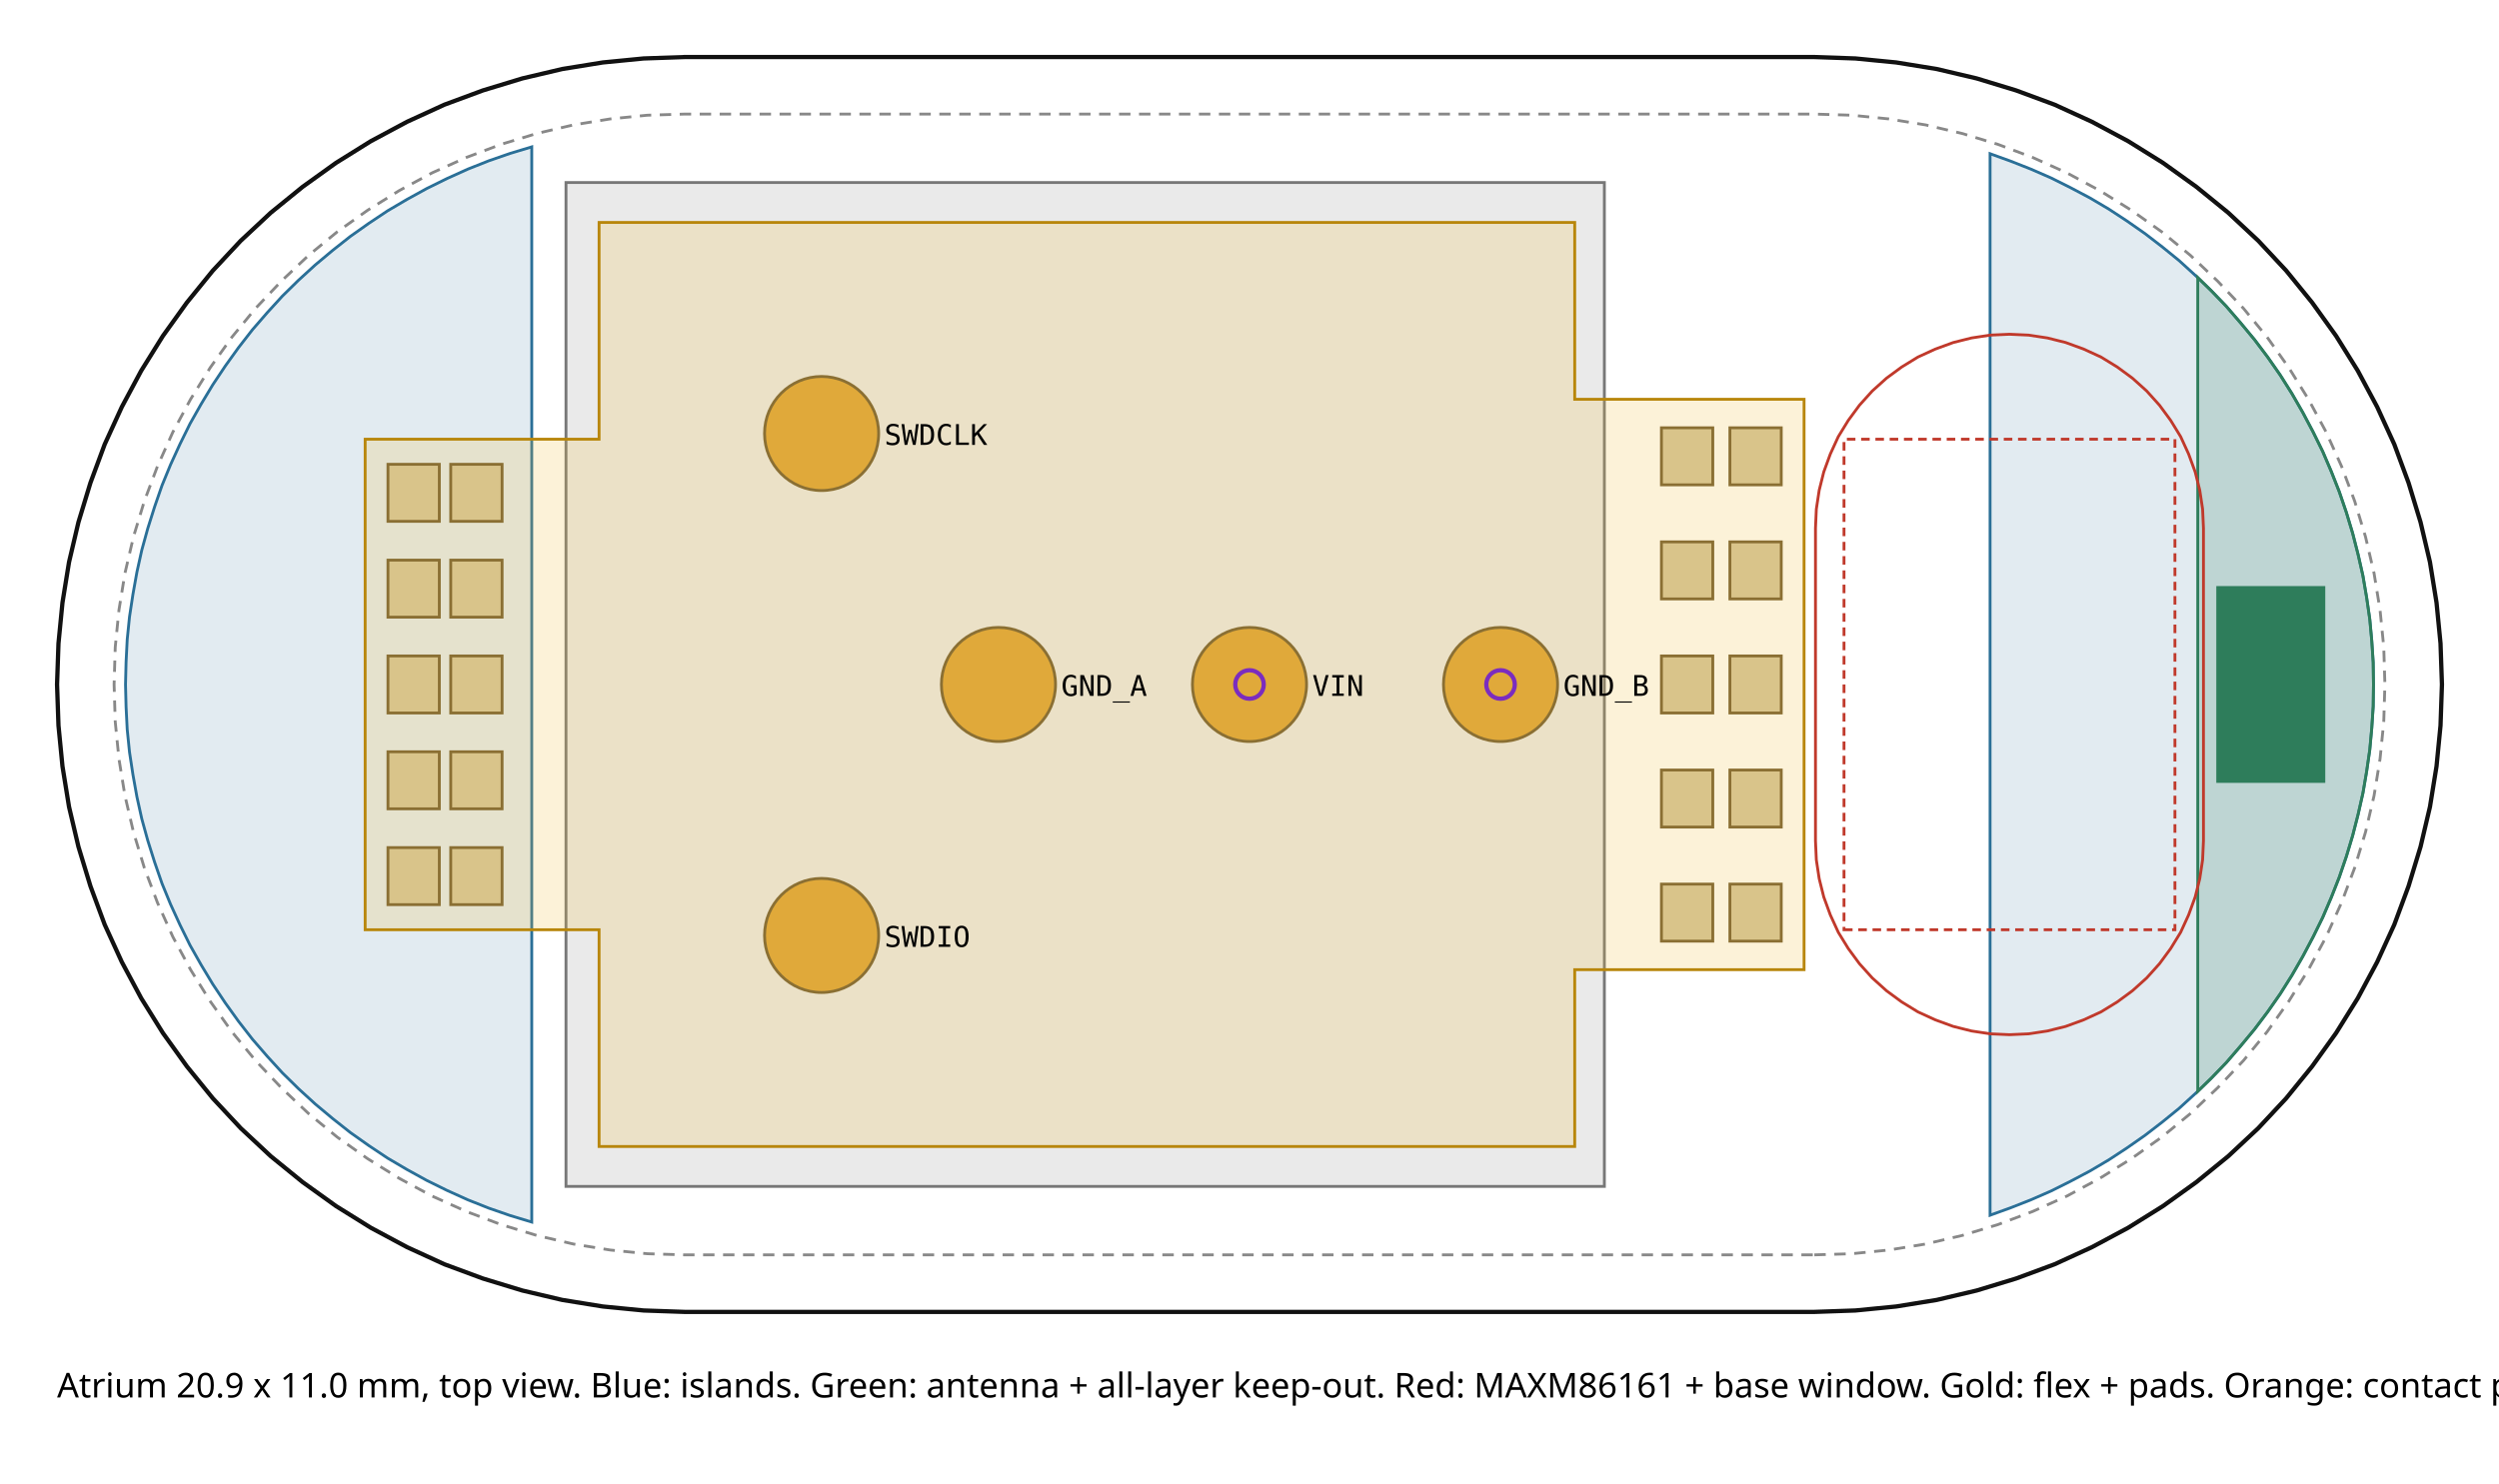
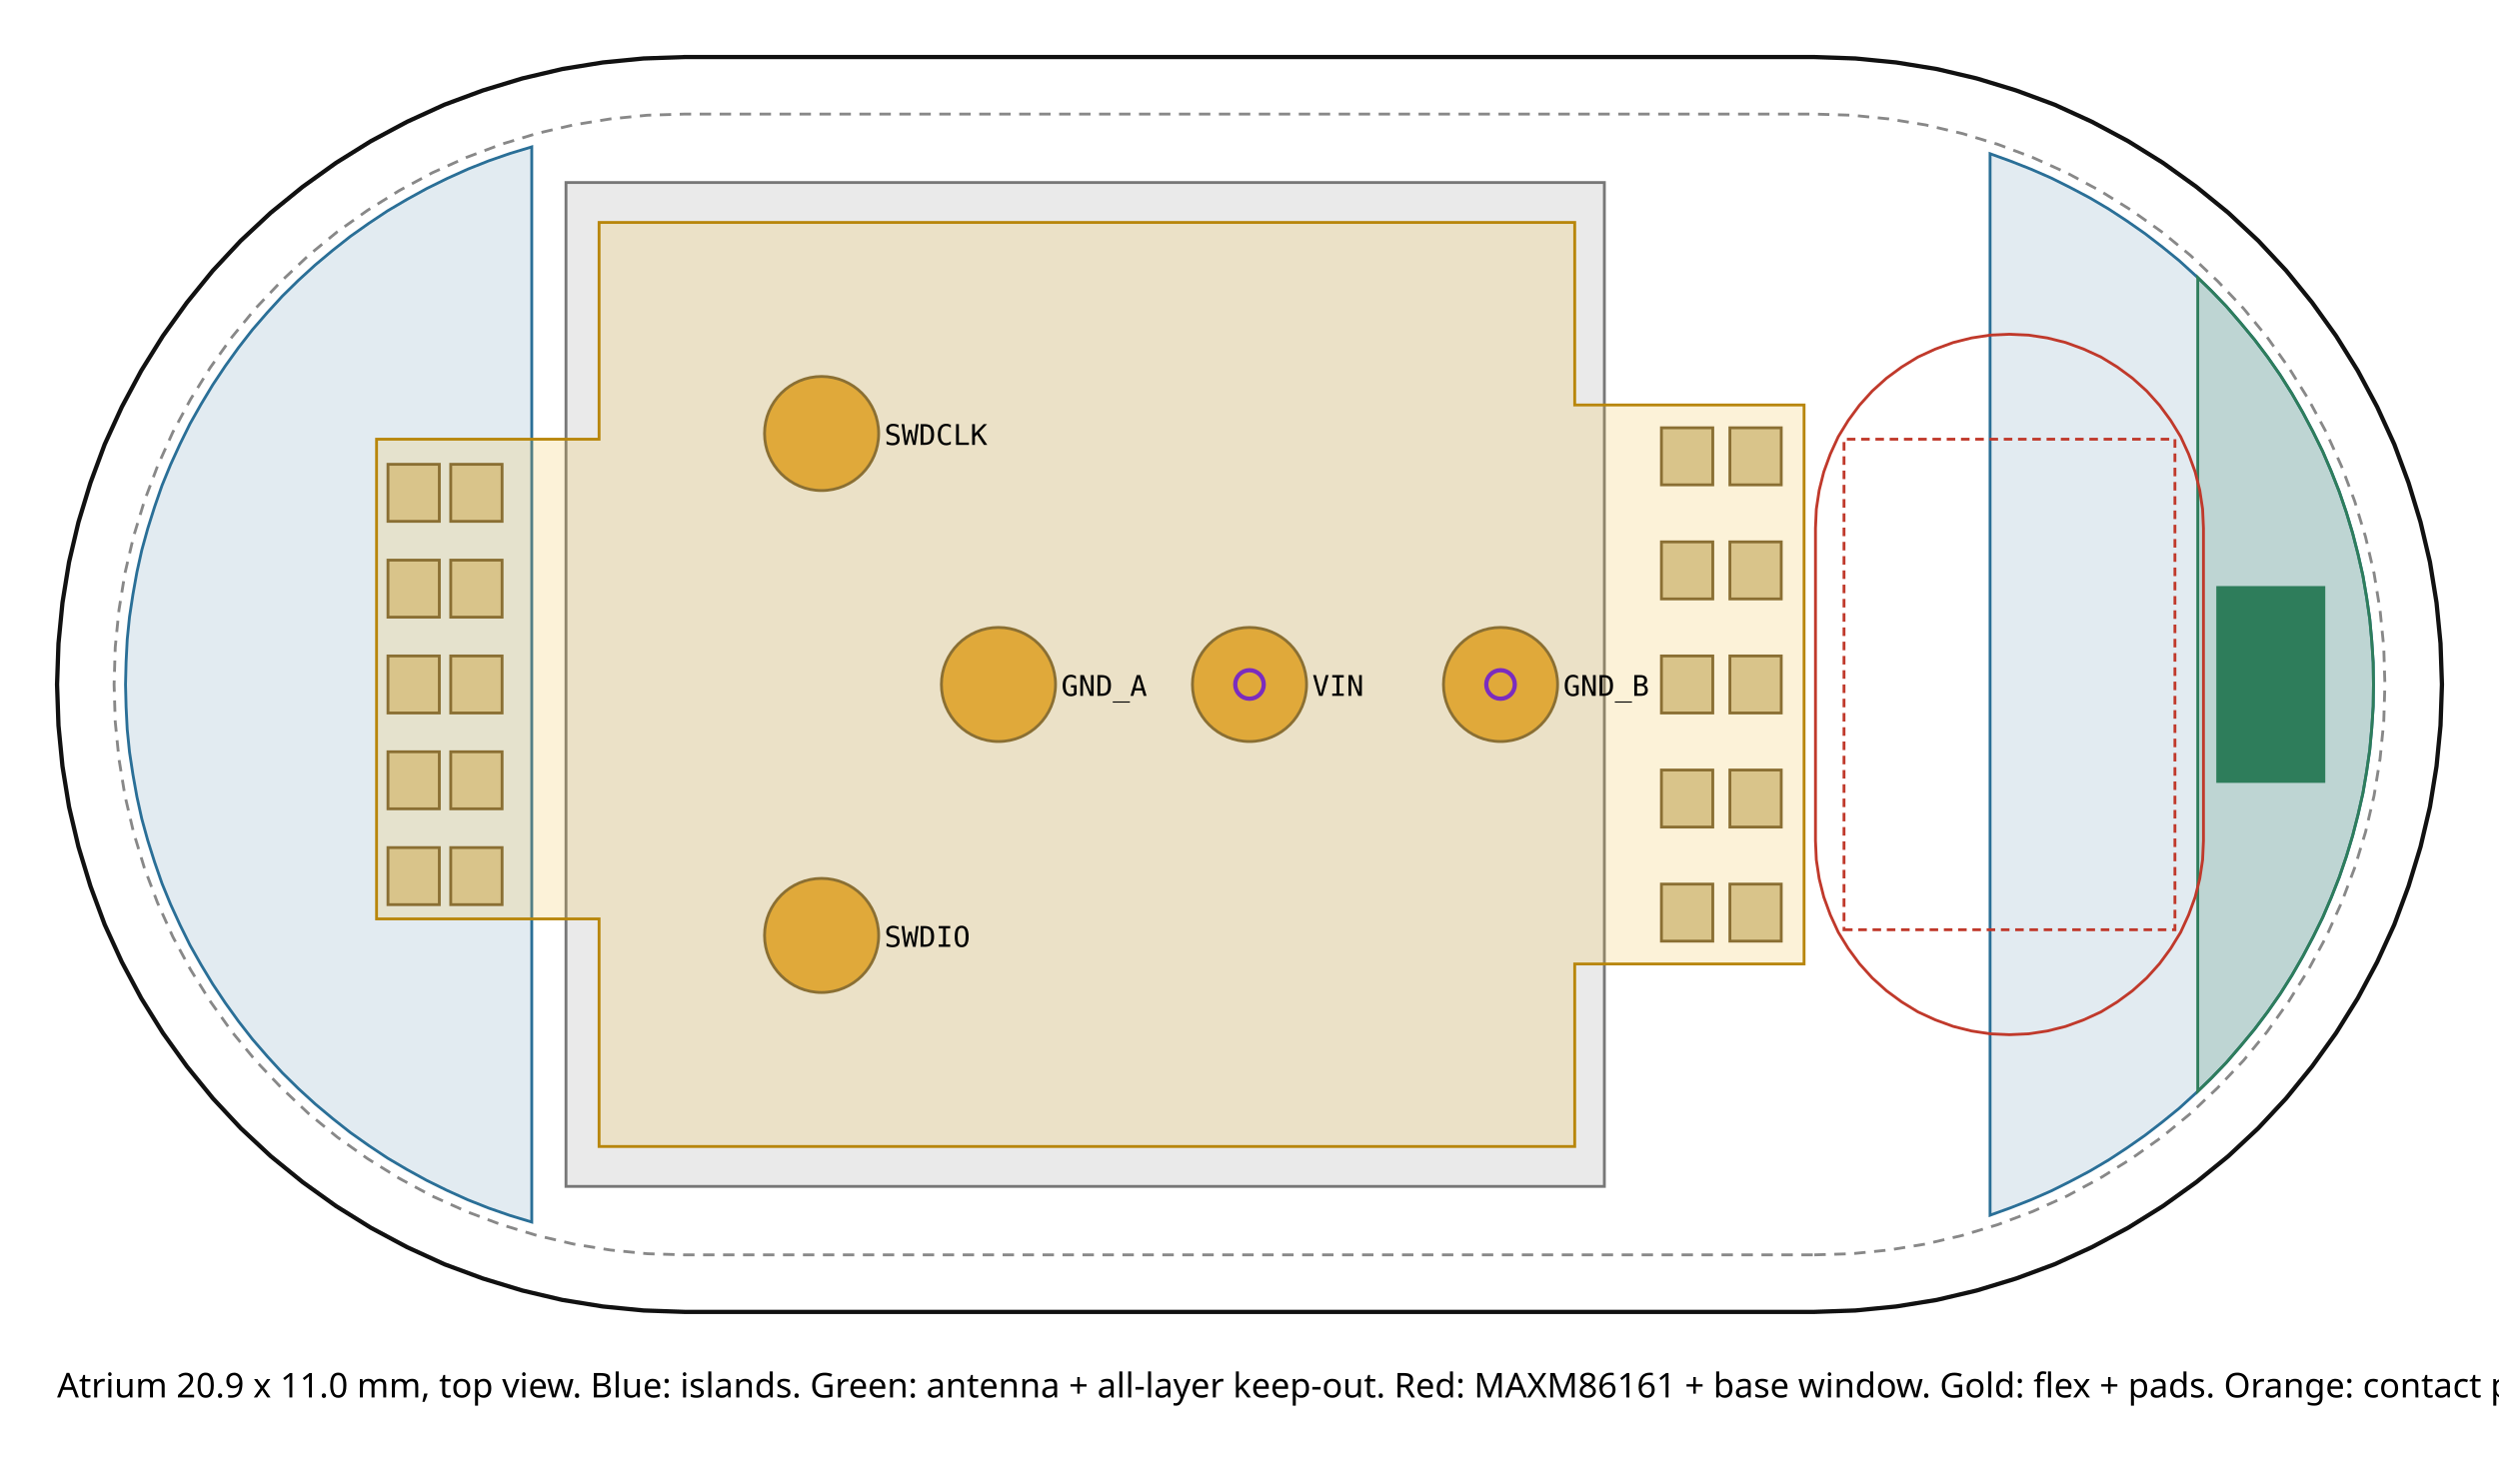
<svg xmlns="http://www.w3.org/2000/svg" viewBox="0 0 876 520" font-family="sans-serif">
  <path d="M636.0,460.0 L650.4,459.5 L664.7,458.1 L678.9,455.8 L692.9,452.5 L706.7,448.3 L720.2,443.3 L733.3,437.3 L746.0,430.5 L758.2,422.9 L769.9,414.5 L781.1,405.4 L791.6,395.6 L801.4,385.1 L810.5,373.9 L818.9,362.2 L826.5,350.0 L833.3,337.3 L839.3,324.2 L844.3,310.7 L848.5,296.9 L851.8,282.9 L854.1,268.7 L855.5,254.4 L856.0,240.0 L855.5,225.6 L854.1,211.3 L851.8,197.1 L848.5,183.1 L844.3,169.3 L839.3,155.8 L833.3,142.7 L826.5,130.0 L818.9,117.8 L810.5,106.1 L801.4,94.9 L791.6,84.4 L781.1,74.6 L769.9,65.5 L758.2,57.1 L746.0,49.5 L733.3,42.7 L720.2,36.7 L706.7,31.7 L692.9,27.5 L678.9,24.2 L664.7,21.9 L650.4,20.5 L636.0,20.0 L240.0,20.0 L225.6,20.5 L211.3,21.9 L197.1,24.2 L183.1,27.5 L169.3,31.7 L155.8,36.7 L142.7,42.7 L130.0,49.5 L117.8,57.1 L106.1,65.5 L94.9,74.6 L84.4,84.4 L74.6,94.9 L65.5,106.1 L57.1,117.8 L49.5,130.0 L42.7,142.7 L36.7,155.8 L31.7,169.3 L27.5,183.1 L24.2,197.1 L21.9,211.3 L20.5,225.6 L20.0,240.0 L20.5,254.4 L21.9,268.7 L24.2,282.9 L27.5,296.9 L31.7,310.7 L36.7,324.2 L42.7,337.3 L49.5,350.0 L57.1,362.2 L65.5,373.9 L74.6,385.1 L84.4,395.6 L94.9,405.4 L106.1,414.5 L117.8,422.9 L130.0,430.5 L142.7,437.3 L155.8,443.3 L169.3,448.3 L183.1,452.5 L197.1,455.8 L211.3,458.1 L225.6,459.5 L240.0,460.0 Z" stroke="#111" fill="none" stroke-width="1.5" />
  <path d="M636.0,440.0 L649.1,439.6 L662.1,438.3 L675.0,436.2 L687.8,433.2 L700.3,429.4 L712.5,424.8 L724.5,419.4 L736.0,413.2 L747.1,406.3 L757.8,398.7 L767.9,390.4 L777.4,381.4 L786.4,371.9 L794.7,361.8 L802.3,351.1 L809.2,340.0 L815.4,328.5 L820.8,316.5 L825.4,304.3 L829.2,291.8 L832.2,279.0 L834.3,266.1 L835.6,253.1 L836.0,240.0 L835.6,226.9 L834.3,213.9 L832.2,201.0 L829.2,188.2 L825.4,175.7 L820.8,163.5 L815.4,151.5 L809.2,140.0 L802.3,128.9 L794.7,118.2 L786.4,108.1 L777.4,98.6 L767.9,89.6 L757.8,81.3 L747.1,73.7 L736.0,66.8 L724.5,60.6 L712.5,55.2 L700.3,50.6 L687.8,46.8 L675.0,43.8 L662.1,41.7 L649.1,40.4 L636.0,40.0 L240.0,40.0 L226.9,40.4 L213.9,41.7 L201.0,43.8 L188.2,46.8 L175.7,50.6 L163.5,55.2 L151.5,60.6 L140.0,66.8 L128.9,73.7 L118.2,81.3 L108.1,89.6 L98.6,98.6 L89.6,108.1 L81.3,118.2 L73.7,128.9 L66.8,140.0 L60.6,151.5 L55.2,163.5 L50.6,175.7 L46.8,188.2 L43.8,201.0 L41.7,213.9 L40.4,226.9 L40.0,240.0 L40.4,253.1 L41.7,266.1 L43.8,279.0 L46.8,291.8 L50.6,304.3 L55.2,316.5 L60.6,328.5 L66.8,340.0 L73.7,351.1 L81.3,361.8 L89.6,371.9 L98.6,381.4 L108.1,390.4 L118.2,398.7 L128.9,406.3 L140.0,413.2 L151.5,419.4 L163.5,424.8 L175.7,429.4 L188.2,433.2 L201.0,436.2 L213.9,438.3 L226.9,439.6 L240.0,440.0 Z" stroke="#888" fill="none" stroke-width="1" stroke-dasharray="4 3" />
  <path d="M186.4,51.5 L178.8,53.8 L171.3,56.4 L164.0,59.3 L156.7,62.6 L149.6,66.1 L142.7,69.9 L135.9,73.9 L129.3,78.3 L122.8,82.9 L116.6,87.8 L110.5,92.9 L104.7,98.2 L99.0,103.8 L93.7,109.6 L88.5,115.6 L83.6,121.9 L79.0,128.3 L74.6,134.9 L70.5,141.7 L66.6,148.6 L63.1,155.7 L59.8,162.9 L56.8,170.2 L54.2,177.7 L51.8,185.3 L49.7,192.9 L48.0,200.6 L46.6,208.4 L45.4,216.3 L44.6,224.2 L44.2,232.1 L44.0,240.0 L44.2,247.9 L44.6,255.8 L45.4,263.7 L46.6,271.6 L48.0,279.4 L49.7,287.1 L51.8,294.7 L54.2,302.3 L56.8,309.8 L59.8,317.1 L63.1,324.3 L66.6,331.4 L70.5,338.3 L74.6,345.1 L79.0,351.7 L83.6,358.1 L88.5,364.4 L93.7,370.4 L99.0,376.2 L104.7,381.8 L110.5,387.1 L116.6,392.2 L122.8,397.1 L129.3,401.7 L135.9,406.1 L142.7,410.1 L149.6,413.9 L156.7,417.4 L164.0,420.7 L171.3,423.6 L178.8,426.2 L186.4,428.5 Z" stroke="#2a6f97" fill="#2a6f9722" stroke-width="1" />
  <path d="M697.6,426.1 L704.8,423.5 L711.9,420.7 L719.0,417.6 L725.8,414.2 L732.6,410.6 L739.2,406.7 L745.6,402.5 L751.9,398.1 L758.0,393.4 L763.9,388.6 L769.6,383.4 L775.1,378.1 L780.4,372.6 L785.4,366.8 L790.3,360.9 L794.9,354.8 L799.3,348.5 L803.4,342.0 L807.2,335.4 L810.8,328.6 L814.2,321.7 L817.2,314.7 L820.0,307.6 L822.5,300.3 L824.7,293.0 L826.6,285.6 L828.3,278.1 L829.6,270.5 L830.7,262.9 L831.4,255.3 L831.9,247.7 L832.0,240.0 L831.9,232.3 L831.4,224.7 L830.7,217.1 L829.6,209.5 L828.3,201.9 L826.6,194.4 L824.7,187.0 L822.5,179.7 L820.0,172.4 L817.2,165.3 L814.2,158.3 L810.8,151.4 L807.2,144.6 L803.4,138.0 L799.3,131.5 L794.9,125.2 L790.3,119.1 L785.4,113.2 L780.4,107.4 L775.1,101.9 L769.6,96.6 L763.9,91.4 L758.0,86.6 L751.9,81.9 L745.6,77.5 L739.2,73.3 L732.6,69.4 L725.8,65.8 L719.0,62.4 L711.9,59.3 L704.8,56.5 L697.6,53.9 Z" stroke="#2a6f97" fill="#2a6f9722" stroke-width="1" />
  <path d="M770.4,382.7 L775.1,378.1 L780.4,372.6 L785.4,366.8 L790.3,360.9 L794.9,354.8 L799.3,348.5 L803.4,342.0 L807.2,335.4 L810.8,328.6 L814.2,321.7 L817.2,314.7 L820.0,307.6 L822.5,300.3 L824.7,293.0 L826.6,285.6 L828.3,278.1 L829.6,270.5 L830.7,262.9 L831.4,255.3 L831.9,247.7 L832.0,240.0 L831.9,232.3 L831.4,224.7 L830.7,217.1 L829.6,209.5 L828.3,201.9 L826.6,194.4 L824.7,187.0 L822.5,179.7 L820.0,172.4 L817.2,165.3 L814.2,158.3 L810.8,151.4 L807.2,144.6 L803.4,138.0 L799.3,131.5 L794.9,125.2 L790.3,119.1 L785.4,113.2 L780.4,107.4 L775.1,101.9 L770.4,97.3 Z" stroke="#2e7d5b" fill="#2e7d5b33" stroke-width="1" />
  <path d="M198.4,416.0 L562.4,416.0 L562.4,64.0 L198.4,64.0 Z" stroke="#777" fill="#cccccc66" stroke-width="1" />
-   <path d="M128.0,326.0 L210.0,326.0 L210.0,402.0 L552.0,402.0 L552.0,340.0 L632.4,340.0 L632.4,140.0 L552.0,140.0 L552.0,78.0 L210.0,78.0 L210.0,154.0 L128.0,154.0 Z" stroke="#b8860b" fill="#f0c04033" stroke-width="1" />
+   <path d="M132.0,322.2 L210.0,322.2 L210.0,402.0 L552.0,402.0 L552.0,338.0 L632.4,338.0 L632.4,142.0 L552.0,142.0 L552.0,78.0 L210.0,78.0 L210.0,154.0 L132.0,154.0 Z" stroke="#b8860b" fill="#f0c04033" stroke-width="1" />
  <path d="M646.4,326.0 L762.4,326.0 L762.4,154.0 L646.4,154.0 Z" stroke="#c0392b" fill="none" stroke-width="1" stroke-dasharray="3 2" />
  <path d="M772.4,185.2 L772.1,178.5 L771.1,171.9 L769.5,165.5 L767.2,159.2 L764.4,153.1 L760.9,147.4 L757.0,142.1 L752.5,137.1 L747.5,132.6 L742.2,128.7 L736.5,125.2 L730.4,122.4 L724.1,120.1 L717.7,118.5 L711.1,117.5 L704.4,117.2 L697.7,117.5 L691.1,118.5 L684.7,120.1 L678.4,122.4 L672.3,125.2 L666.6,128.7 L661.3,132.6 L656.3,137.1 L651.8,142.1 L647.9,147.4 L644.4,153.1 L641.6,159.2 L639.3,165.5 L637.7,171.9 L636.7,178.5 L636.4,185.2 L636.4,294.8 L636.7,301.5 L637.7,308.1 L639.3,314.5 L641.6,320.8 L644.4,326.9 L647.9,332.6 L651.8,337.9 L656.3,342.9 L661.3,347.4 L666.6,351.3 L672.3,354.8 L678.4,357.6 L684.7,359.9 L691.1,361.5 L697.7,362.5 L704.4,362.8 L711.1,362.5 L717.7,361.5 L724.1,359.9 L730.4,357.6 L736.5,354.8 L742.2,351.3 L747.5,347.4 L752.5,342.9 L757.0,337.9 L760.9,332.6 L764.4,326.9 L767.2,320.8 L769.5,314.5 L771.1,308.1 L772.1,301.5 L772.4,294.8 Z" stroke="#c0392b" fill="none" stroke-width="1" />
  <path d="M777.4,274.0 L814.6,274.0 L814.6,206.0 L777.4,206.0 Z" stroke="#2e7d5b" fill="#2e7d5b" stroke-width="1" />
  <path d="M158.0,317.2 L176.0,317.2 L176.0,297.2 L158.0,297.2 Z" stroke="#8a6f33" fill="#d9c48a" stroke-width="1" />
  <path d="M158.0,283.6 L176.0,283.6 L176.0,263.6 L158.0,263.6 Z" stroke="#8a6f33" fill="#d9c48a" stroke-width="1" />
  <path d="M158.0,250.0 L176.0,250.0 L176.0,230.0 L158.0,230.0 Z" stroke="#8a6f33" fill="#d9c48a" stroke-width="1" />
  <path d="M158.0,216.4 L176.0,216.4 L176.0,196.4 L158.0,196.4 Z" stroke="#8a6f33" fill="#d9c48a" stroke-width="1" />
  <path d="M158.0,182.8 L176.0,182.8 L176.0,162.8 L158.0,162.8 Z" stroke="#8a6f33" fill="#d9c48a" stroke-width="1" />
  <path d="M136.0,317.2 L154.0,317.2 L154.0,297.2 L136.0,297.2 Z" stroke="#8a6f33" fill="#d9c48a" stroke-width="1" />
  <path d="M136.0,283.6 L154.0,283.6 L154.0,263.6 L136.0,263.6 Z" stroke="#8a6f33" fill="#d9c48a" stroke-width="1" />
  <path d="M136.0,250.0 L154.0,250.0 L154.0,230.0 L136.0,230.0 Z" stroke="#8a6f33" fill="#d9c48a" stroke-width="1" />
  <path d="M136.0,216.4 L154.0,216.4 L154.0,196.4 L136.0,196.4 Z" stroke="#8a6f33" fill="#d9c48a" stroke-width="1" />
  <path d="M136.0,182.8 L154.0,182.8 L154.0,162.8 L136.0,162.8 Z" stroke="#8a6f33" fill="#d9c48a" stroke-width="1" />
  <path d="M582.4,330.0 L600.4,330.0 L600.4,310.0 L582.4,310.0 Z" stroke="#8a6f33" fill="#d9c48a" stroke-width="1" />
  <path d="M582.4,290.0 L600.4,290.0 L600.4,270.0 L582.4,270.0 Z" stroke="#8a6f33" fill="#d9c48a" stroke-width="1" />
  <path d="M582.4,250.0 L600.4,250.0 L600.4,230.0 L582.4,230.0 Z" stroke="#8a6f33" fill="#d9c48a" stroke-width="1" />
  <path d="M582.4,210.0 L600.4,210.0 L600.4,190.0 L582.4,190.0 Z" stroke="#8a6f33" fill="#d9c48a" stroke-width="1" />
  <path d="M582.4,170.0 L600.4,170.0 L600.4,150.0 L582.4,150.0 Z" stroke="#8a6f33" fill="#d9c48a" stroke-width="1" />
  <path d="M606.4,330.0 L624.4,330.0 L624.4,310.0 L606.4,310.0 Z" stroke="#8a6f33" fill="#d9c48a" stroke-width="1" />
  <path d="M606.4,290.0 L624.4,290.0 L624.4,270.0 L606.4,270.0 Z" stroke="#8a6f33" fill="#d9c48a" stroke-width="1" />
  <path d="M606.4,250.0 L624.4,250.0 L624.4,230.0 L606.4,230.0 Z" stroke="#8a6f33" fill="#d9c48a" stroke-width="1" />
  <path d="M606.4,210.0 L624.4,210.0 L624.4,190.0 L606.4,190.0 Z" stroke="#8a6f33" fill="#d9c48a" stroke-width="1" />
  <path d="M606.4,170.0 L624.4,170.0 L624.4,150.0 L606.4,150.0 Z" stroke="#8a6f33" fill="#d9c48a" stroke-width="1" />
  <circle cx="438.0" cy="240.0" r="20.0" fill="#e0a93a" stroke="#8a6f33" />
  <text x="460.0" y="244.0" font-size="10" font-family="monospace">VIN</text>
  <circle cx="350.0" cy="240.0" r="20.0" fill="#e0a93a" stroke="#8a6f33" />
  <text x="372.0" y="244.0" font-size="10" font-family="monospace">GND_A</text>
  <circle cx="526.0" cy="240.0" r="20.0" fill="#e0a93a" stroke="#8a6f33" />
  <text x="548.0" y="244.0" font-size="10" font-family="monospace">GND_B</text>
  <circle cx="288.0" cy="328.0" r="20.0" fill="#e0a93a" stroke="#8a6f33" />
  <text x="310.0" y="332.0" font-size="10" font-family="monospace">SWDIO</text>
  <circle cx="288.0" cy="152.0" r="20.0" fill="#e0a93a" stroke="#8a6f33" />
  <text x="310.0" y="156.0" font-size="10" font-family="monospace">SWDCLK</text>
  <circle cx="438.0" cy="240.0" r="5" fill="none" stroke="#7b2cbf" stroke-width="1.5" />
  <circle cx="526.0" cy="240.0" r="5" fill="none" stroke="#7b2cbf" stroke-width="1.5" />
  <text x="20" y="490" font-size="12">Atrium 20.9 x 11.0 mm, top view. Blue: islands. Green: antenna + all-layer keep-out. Red: MAXM86161 + base window. Gold: flex + pads. Orange: contact pads on the flex bottom (through base holes). Purple rings: Plinth pins.</text>
</svg>
